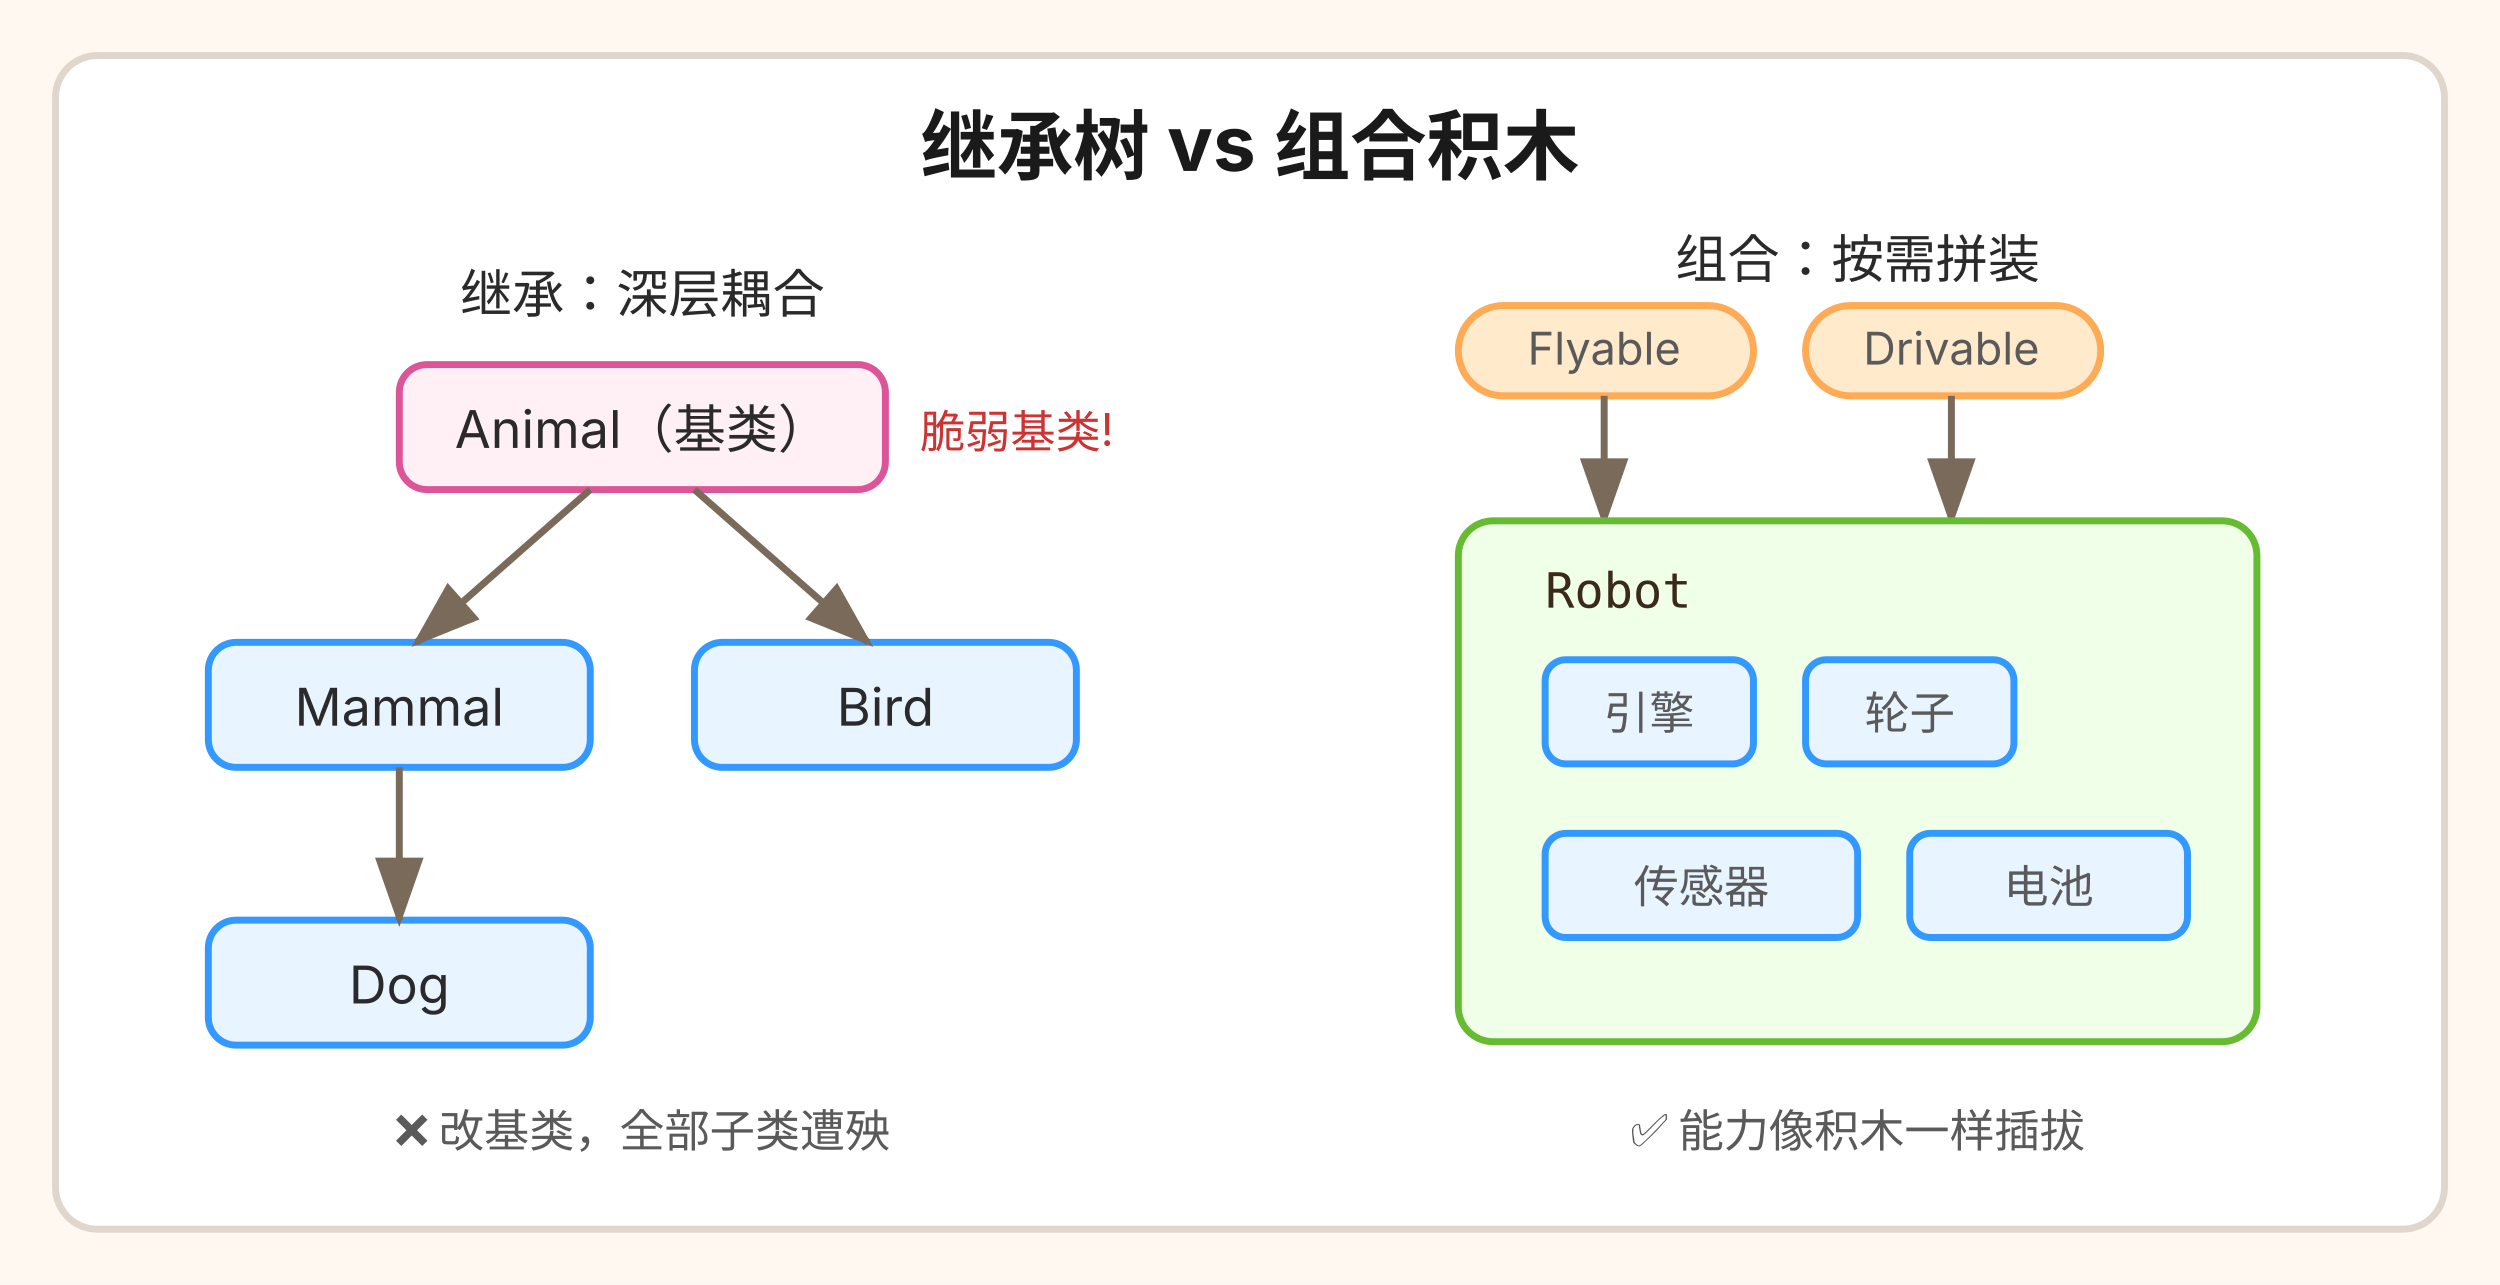
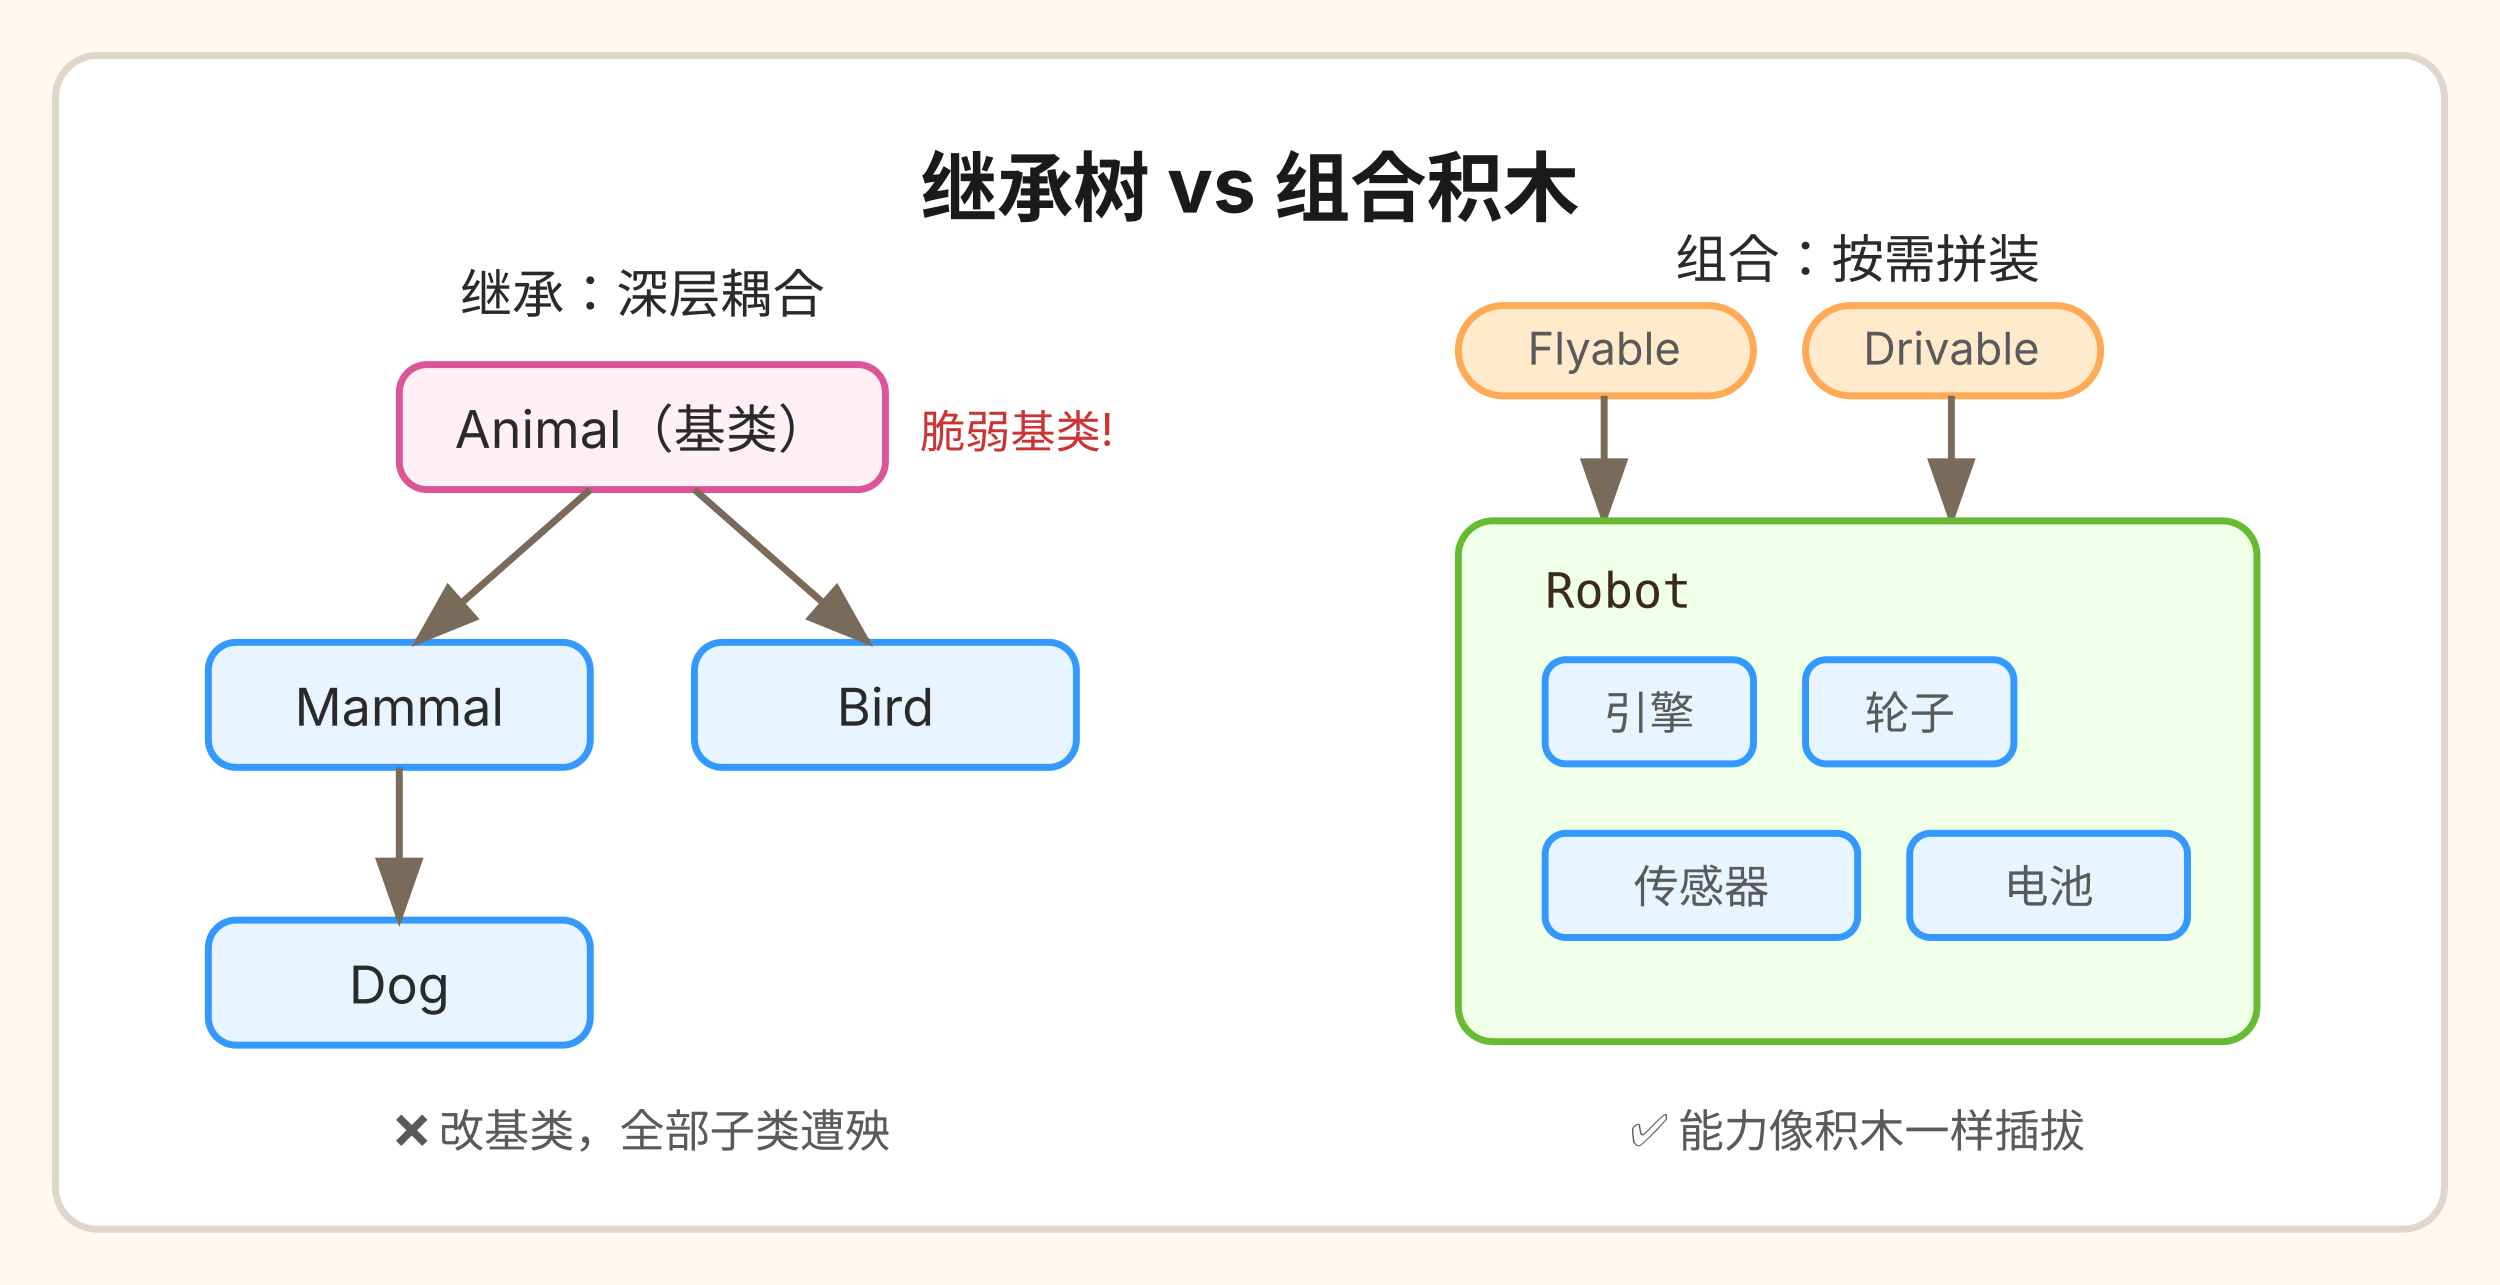
<svg xmlns="http://www.w3.org/2000/svg" width="720" height="370" viewBox="0 0 720 370">
  <defs>
    <style>
      .bg { fill: #fff8f0; }
      .card { fill: #ffffff; stroke: #e0d6cc; stroke-width: 2; }
      .title { font: bold 22px system-ui, -apple-system, sans-serif; fill: #1a1a1a; }
      .text { font: 15px system-ui, -apple-system, sans-serif; fill: #2a2a2a; }
      .code { font: 14px "SF Mono", Menlo, monospace; fill: #3a2a1a; }
      .label { font: 13px system-ui, -apple-system, sans-serif; fill: #5a5a5a; }
      .arrow { stroke: #7a6a5a; stroke-width: 2; fill: none; marker-end: url(#arrowhead); }
      .highlight { fill: #ffeacc; stroke: #ffaa55; stroke-width: 2; }
      .box { fill: #e8f4ff; stroke: #3399ff; stroke-width: 2; }
      .box2 { fill: #f0ffe8; stroke: #66bb33; stroke-width: 2; }
      .box3 { fill: #fff0f5; stroke: #dd5599; stroke-width: 2; }
    </style>
    <marker id="arrowhead" markerWidth="10" markerHeight="7" refX="9" refY="3.5" orient="auto">
      <polygon points="0 0, 10 3.5, 0 7" fill="#7a6a5a" />
    </marker>
  </defs>
  <rect width="720" height="370" class="bg" />
  <rect x="16" y="16" width="688" height="338" rx="12" class="card" />
-   <text x="360" y="50" text-anchor="middle" class="title">继承树 vs 组合积木</text>
+   <text x="360" y="62" text-anchor="middle" class="title">继承树 vs 组合积木</text>
  <text x="185" y="90" text-anchor="middle" class="text">继承：深层耦合</text>
  <rect x="115" y="105" width="140" height="36" rx="8" class="box3" />
  <text x="185" y="129" text-anchor="middle" class="text">Animal（基类）</text>
  <text x="265" y="129" class="label" style="fill:#cc3333">脆弱基类!</text>
  <rect x="60" y="185" width="110" height="36" rx="8" class="box" />
  <text x="115" y="209" text-anchor="middle" class="text">Mammal</text>
  <rect x="200" y="185" width="110" height="36" rx="8" class="box" />
  <text x="255" y="209" text-anchor="middle" class="text">Bird</text>
  <rect x="60" y="265" width="110" height="36" rx="8" class="box" />
  <text x="115" y="289" text-anchor="middle" class="text">Dog</text>
  <line x1="170" y1="141" x2="120" y2="185" class="arrow" />
  <line x1="200" y1="141" x2="250" y2="185" class="arrow" />
  <line x1="115" y1="221" x2="115" y2="265" class="arrow" />
  <text x="185" y="330" text-anchor="middle" class="label">❌ 改基类，全部子类遭殃</text>
  <text x="535" y="80" text-anchor="middle" class="text">组合：按需拼装</text>
  <rect x="420" y="88" width="85" height="26" rx="13" class="highlight" />
  <text x="462" y="105" text-anchor="middle" class="label">Flyable</text>
  <rect x="520" y="88" width="85" height="26" rx="13" class="highlight" />
  <text x="562" y="105" text-anchor="middle" class="label">Drivable</text>
  <line x1="462" y1="114" x2="462" y2="150" class="arrow" />
  <line x1="562" y1="114" x2="562" y2="150" class="arrow" />
  <rect x="420" y="150" width="230" height="150" rx="10" class="box2" />
  <text x="445" y="175" class="code">Robot</text>
  <rect x="445" y="190" width="60" height="30" rx="6" class="box" />
  <text x="475" y="210" text-anchor="middle" class="label">引擎</text>
  <rect x="520" y="190" width="60" height="30" rx="6" class="box" />
  <text x="550" y="210" text-anchor="middle" class="label">轮子</text>
  <rect x="445" y="240" width="90" height="30" rx="6" class="box" />
  <text x="490" y="260" text-anchor="middle" class="label">传感器</text>
  <rect x="550" y="240" width="80" height="30" rx="6" class="box" />
  <text x="590" y="260" text-anchor="middle" class="label">电池</text>
  <text x="535" y="330" text-anchor="middle" class="label">✅ 能力像积木一样插拔</text>
</svg>
